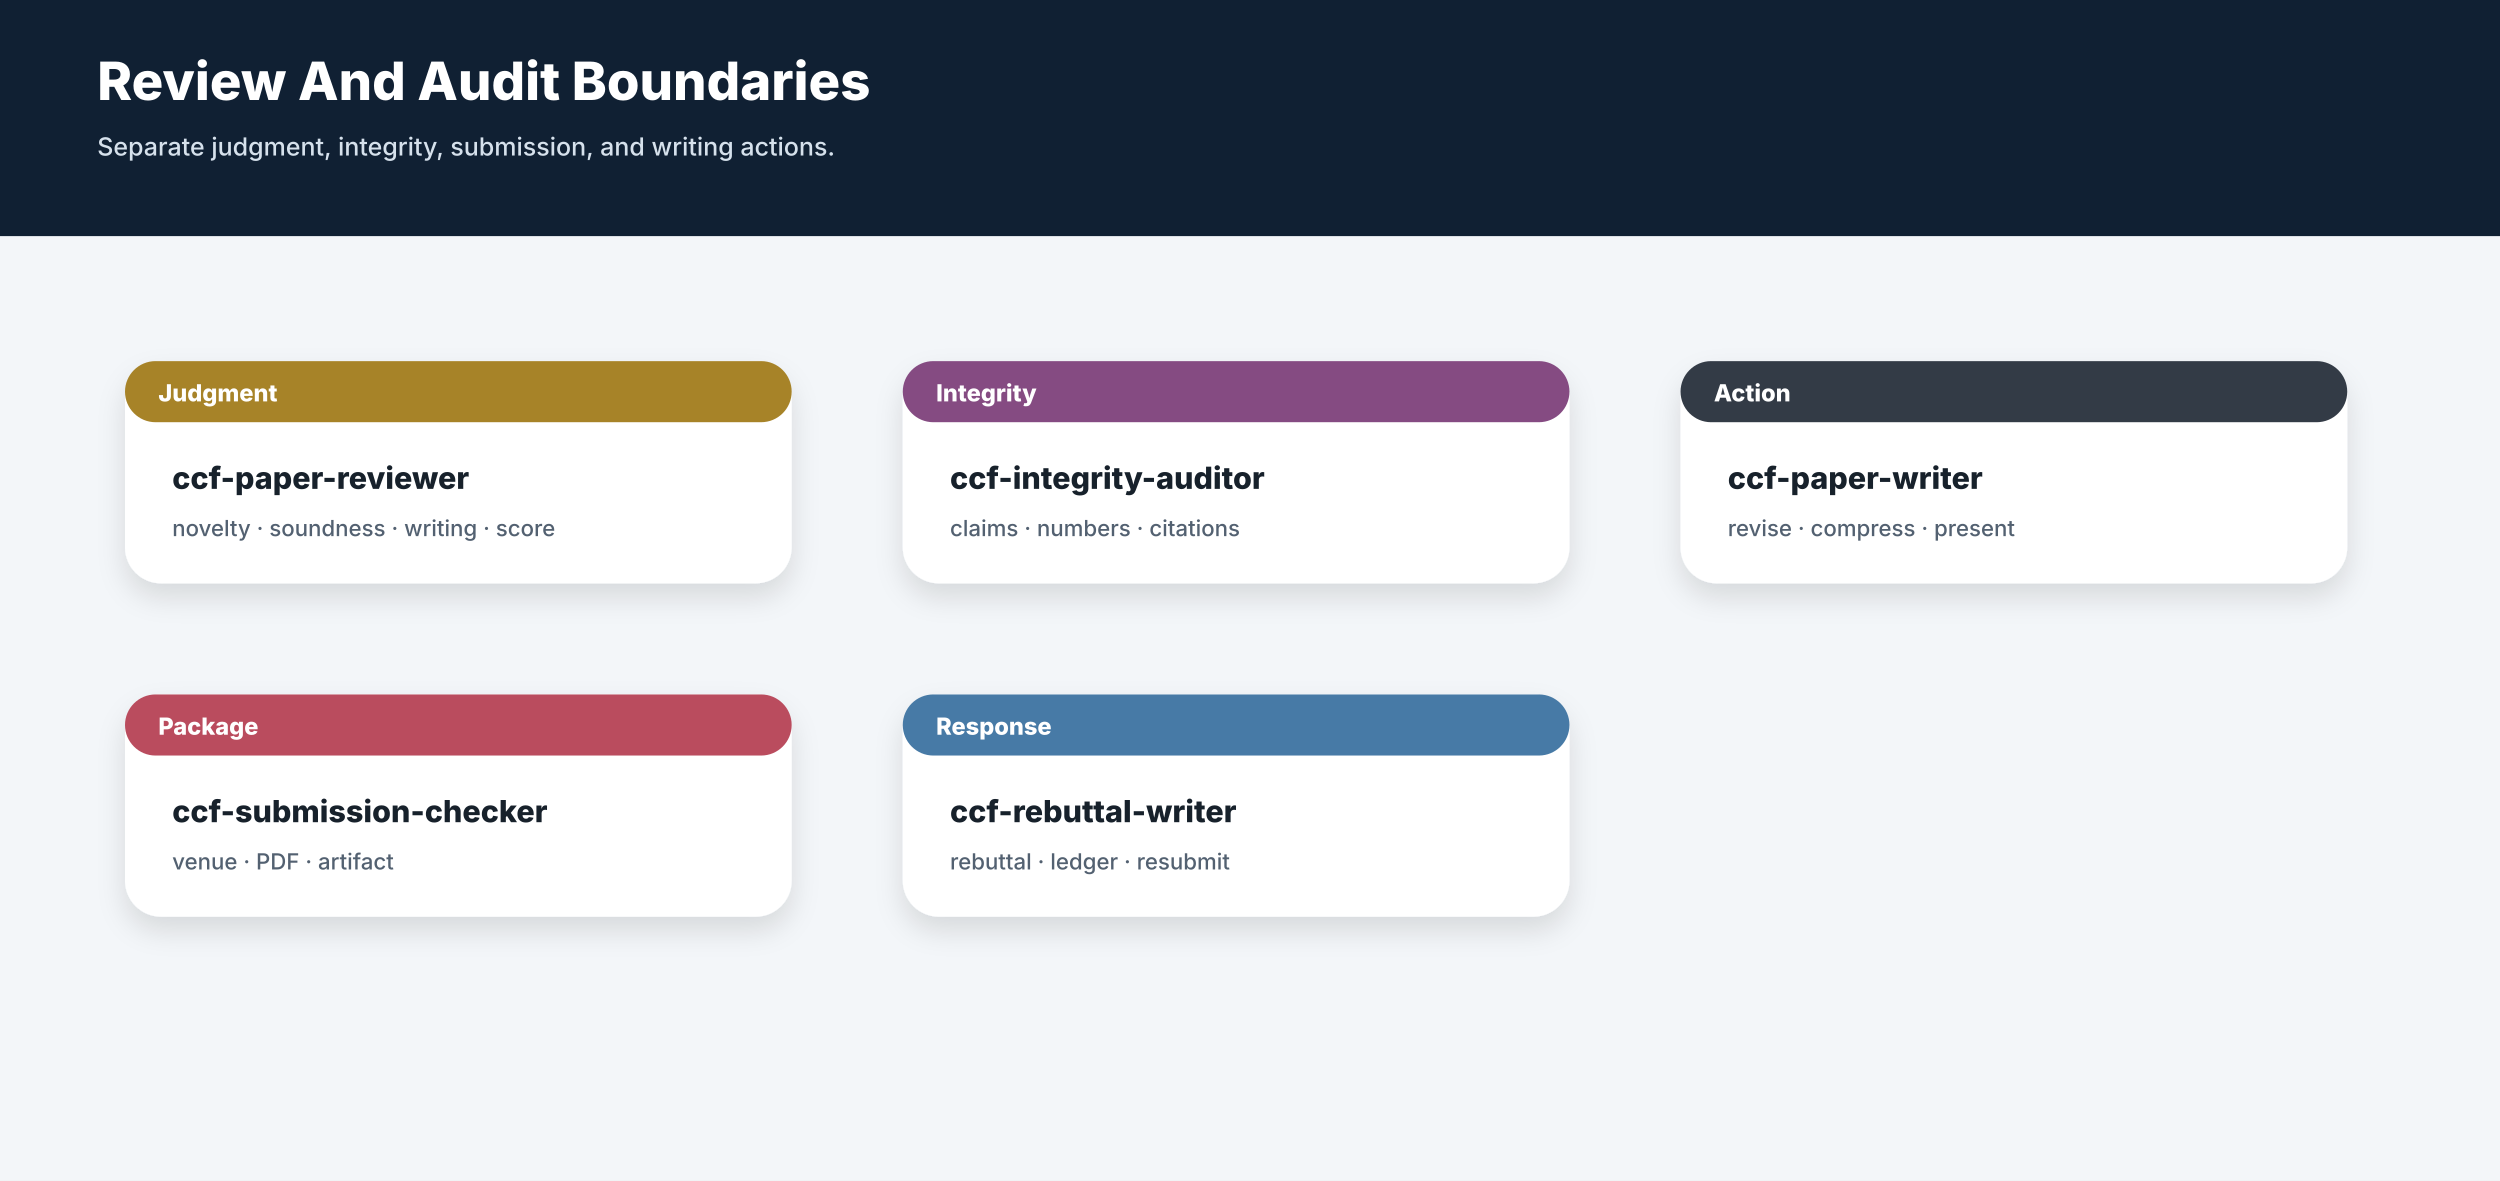
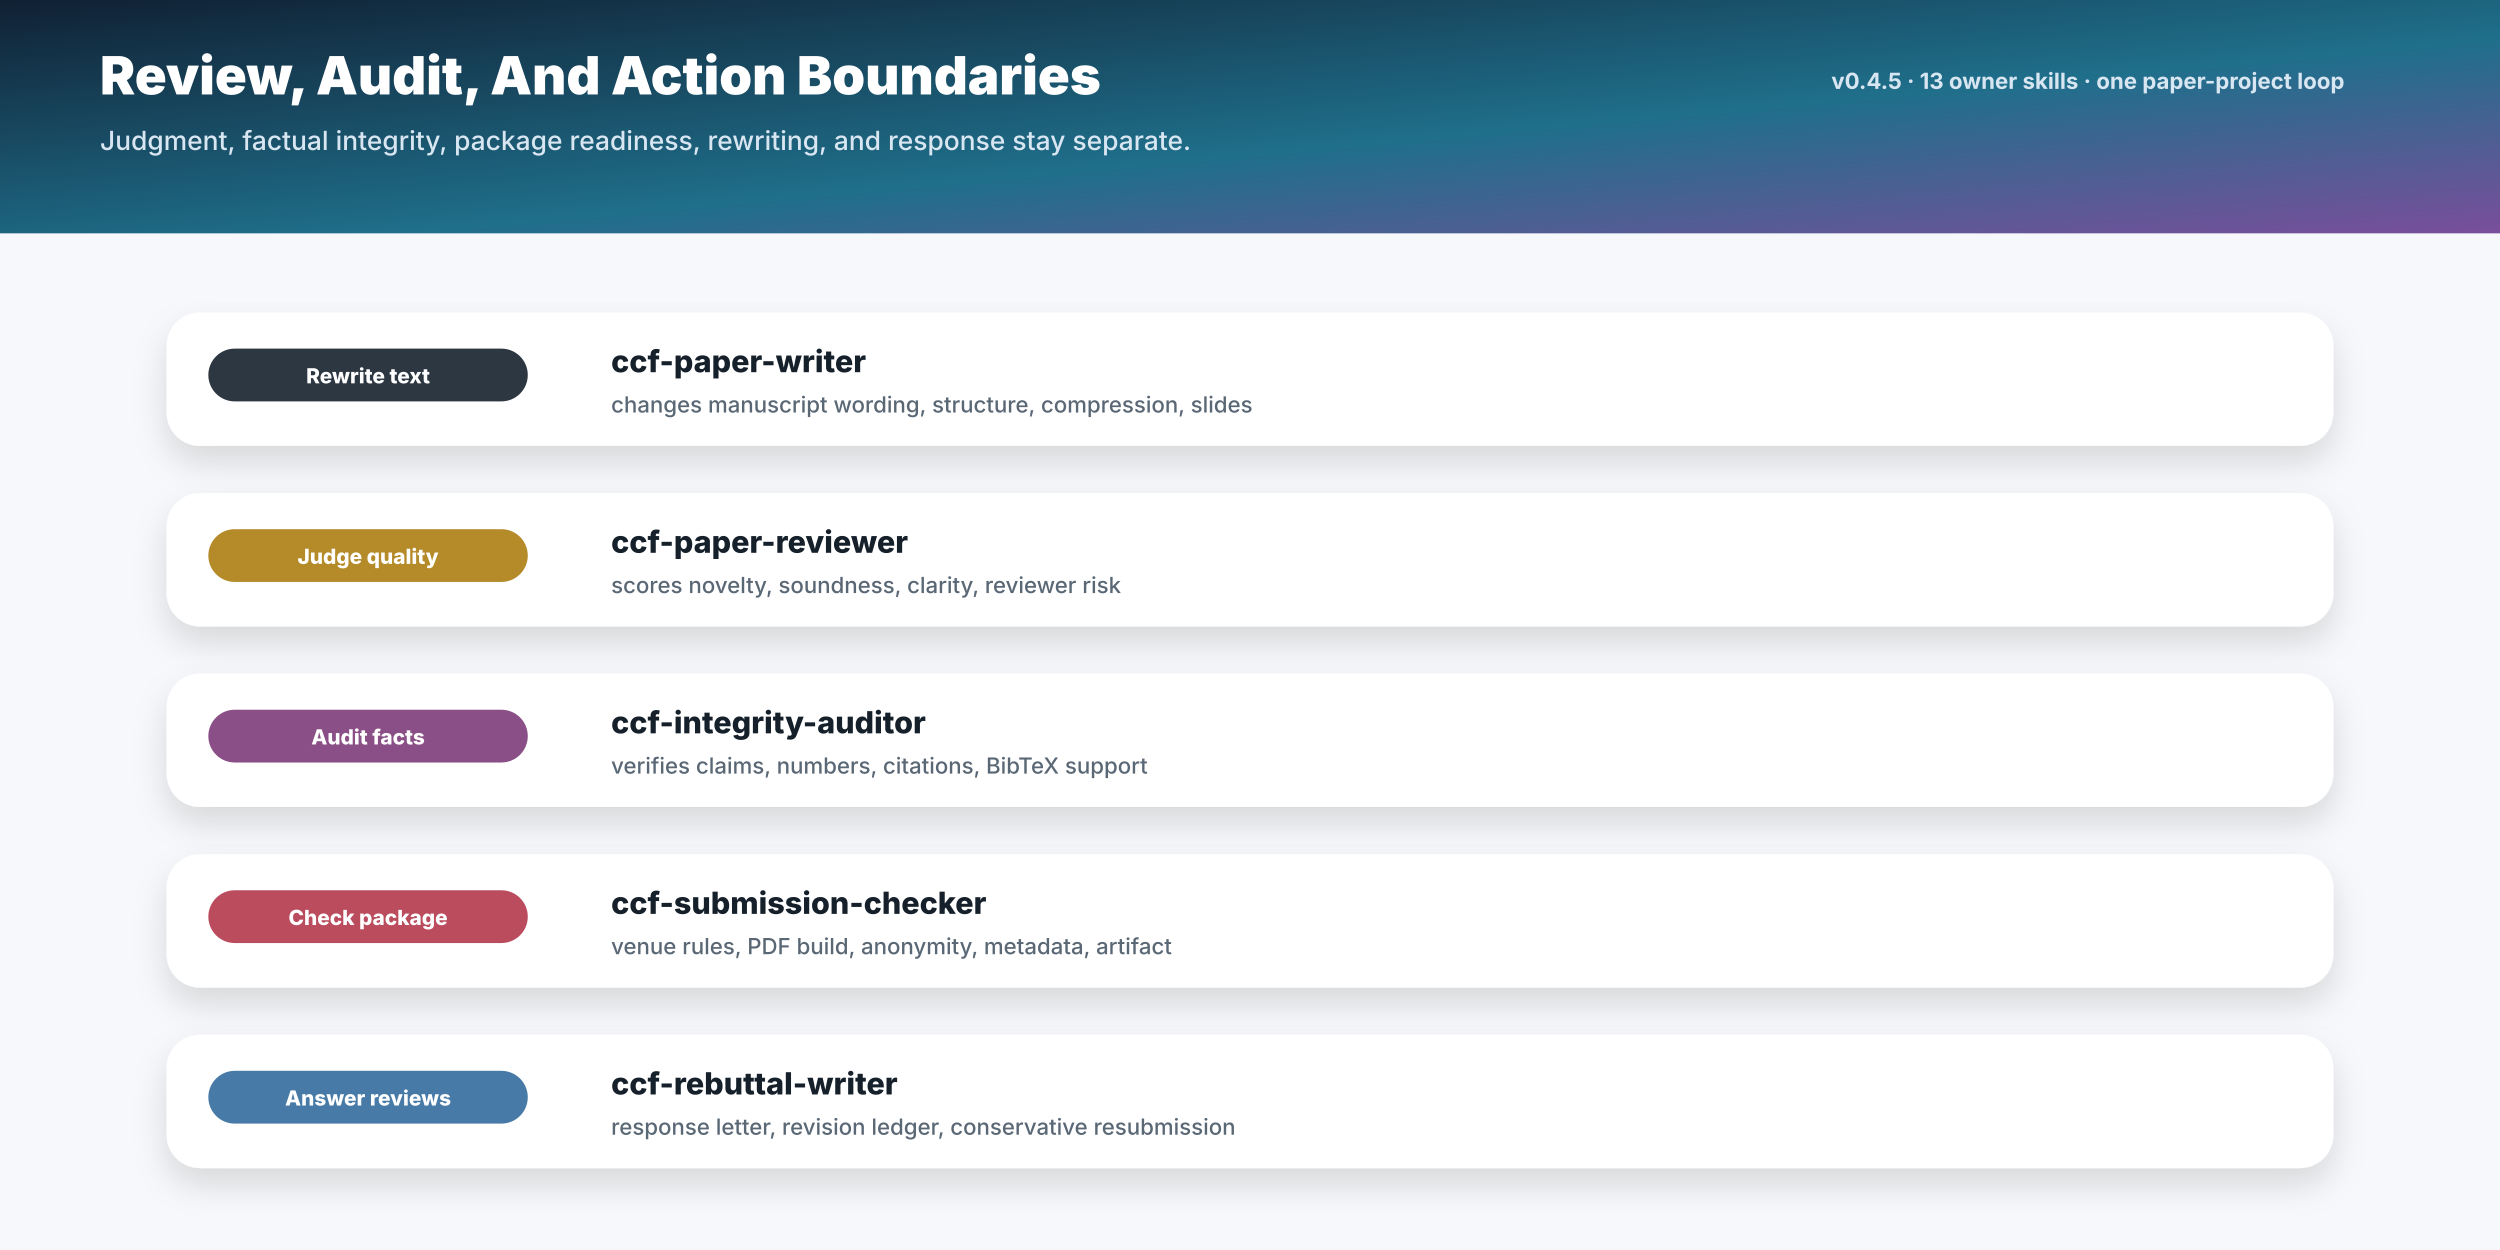
- <svg xmlns="http://www.w3.org/2000/svg" width="1800" height="850" viewBox="0 0 1800 850">
+ <svg xmlns="http://www.w3.org/2000/svg" width="1800" height="900" viewBox="0 0 1800 900">
  <defs>
-     <filter id="shadow" x="-20%" y="-20%" width="140%" height="150%">
-       <feDropShadow dx="0" dy="10" stdDeviation="10" flood-color="#0B1826" flood-opacity="0.12" />
+     <linearGradient id="header" x1="0" y1="0" x2="1" y2="1">
+       <stop offset="0" stop-color="#102033" />
+       <stop offset="0.58" stop-color="#1F6F8B" />
+       <stop offset="1" stop-color="#7A4E9B" />
+     </linearGradient>
+     <filter id="shadow" x="-20%" y="-20%" width="140%" height="160%">
+       <feDropShadow dx="0" dy="12" stdDeviation="12" flood-color="#0B1826" flood-opacity="0.13" />
    </filter>
-     <marker id="arrow" markerWidth="12" markerHeight="12" refX="10" refY="6" orient="auto">
-       <path d="M2,2 L10,6 L2,10 Z" fill="#8D9AA8" />
+     <marker id="arrow" markerWidth="13" markerHeight="13" refX="11" refY="6.5" orient="auto">
+       <path d="M2,2 L11,6.5 L2,11 Z" fill="#7B8794" />
    </marker>
  </defs>
  <style>text{font-family:Inter, Segoe UI, Arial, sans-serif;dominant-baseline:auto} .mono{font-family:Consolas,Menlo,monospace}</style>
-   <rect x="0" y="0" width="1800" height="850" rx="0" fill="#F3F6F9" stroke="none" stroke-width="2" />
-   <rect x="0" y="0" width="1800" height="170" rx="0" fill="#102033" stroke="none" stroke-width="2" />
-   <text x="70" y="72" font-size="38" font-weight="820" fill="#FFFFFF" text-anchor="start">Review And Audit Boundaries</text>
-   <text x="70" y="112" font-size="18" font-weight="450" fill="#D6E1EC" text-anchor="start">Separate judgment, integrity, submission, and writing actions.</text>
-   <rect x="90" y="260" width="480" height="160" rx="26" fill="#FFFFFF" stroke="none" stroke-width="2" filter="url(#shadow)" />
-   <rect x="90" y="260" width="480" height="44" rx="22" fill="#A78328" stroke="none" stroke-width="2" />
-   <text x="114" y="289" font-size="17" font-weight="820" fill="#FFFFFF" text-anchor="start">Judgment</text>
-   <text x="124" y="352" font-size="22" font-weight="820" fill="#17212B" text-anchor="start">ccf-paper-reviewer</text>
-   <text x="124" y="386" font-size="16" font-weight="550" fill="#536171" text-anchor="start">novelty · soundness · writing · score</text>
-   <rect x="650" y="260" width="480" height="160" rx="26" fill="#FFFFFF" stroke="none" stroke-width="2" filter="url(#shadow)" />
-   <rect x="650" y="260" width="480" height="44" rx="22" fill="#854B82" stroke="none" stroke-width="2" />
-   <text x="674" y="289" font-size="17" font-weight="820" fill="#FFFFFF" text-anchor="start">Integrity</text>
-   <text x="684" y="352" font-size="22" font-weight="820" fill="#17212B" text-anchor="start">ccf-integrity-auditor</text>
-   <text x="684" y="386" font-size="16" font-weight="550" fill="#536171" text-anchor="start">claims · numbers · citations</text>
-   <rect x="1210" y="260" width="480" height="160" rx="26" fill="#FFFFFF" stroke="none" stroke-width="2" filter="url(#shadow)" />
-   <rect x="1210" y="260" width="480" height="44" rx="22" fill="#333B46" stroke="none" stroke-width="2" />
-   <text x="1234" y="289" font-size="17" font-weight="820" fill="#FFFFFF" text-anchor="start">Action</text>
-   <text x="1244" y="352" font-size="22" font-weight="820" fill="#17212B" text-anchor="start">ccf-paper-writer</text>
-   <text x="1244" y="386" font-size="16" font-weight="550" fill="#536171" text-anchor="start">revise · compress · present</text>
-   <rect x="90" y="500" width="480" height="160" rx="26" fill="#FFFFFF" stroke="none" stroke-width="2" filter="url(#shadow)" />
-   <rect x="90" y="500" width="480" height="44" rx="22" fill="#BA4C5E" stroke="none" stroke-width="2" />
-   <text x="114" y="529" font-size="17" font-weight="820" fill="#FFFFFF" text-anchor="start">Package</text>
-   <text x="124" y="592" font-size="22" font-weight="820" fill="#17212B" text-anchor="start">ccf-submission-checker</text>
-   <text x="124" y="626" font-size="16" font-weight="550" fill="#536171" text-anchor="start">venue · PDF · artifact</text>
-   <rect x="650" y="500" width="480" height="160" rx="26" fill="#FFFFFF" stroke="none" stroke-width="2" filter="url(#shadow)" />
-   <rect x="650" y="500" width="480" height="44" rx="22" fill="#477AA6" stroke="none" stroke-width="2" />
-   <text x="674" y="529" font-size="17" font-weight="820" fill="#FFFFFF" text-anchor="start">Response</text>
-   <text x="684" y="592" font-size="22" font-weight="820" fill="#17212B" text-anchor="start">ccf-rebuttal-writer</text>
-   <text x="684" y="626" font-size="16" font-weight="550" fill="#536171" text-anchor="start">rebuttal · ledger · resubmit</text>
+   <rect x="0" y="0" width="1800" height="900" rx="0" fill="#F6F8FB" stroke="none" stroke-width="2" />
+   <rect x="0" y="0" width="1800" height="168" rx="0" fill="url(#header)" stroke="none" stroke-width="2" />
+   <text x="72" y="68" font-size="38" font-weight="850" fill="#FFFFFF" text-anchor="start">Review, Audit, And Action Boundaries</text>
+   <text x="72" y="108" font-size="19" font-weight="500" fill="#D8E6F2" text-anchor="start">Judgment, factual integrity, package readiness, rewriting, and response stay separate.</text>
+   <text x="1688" y="64" font-size="16" font-weight="650" fill="#D8E6F2" text-anchor="end">v0.4.5 · 13 owner skills · one paper-project loop</text>
+   <rect x="120" y="225" width="1560" height="96" rx="24" fill="#FFFFFF" stroke="none" stroke-width="2" filter="url(#shadow)" />
+   <rect x="150" y="251" width="230" height="38" rx="19" fill="#2D3742" stroke="none" stroke-width="2" />
+   <text x="265" y="276" font-size="15" font-weight="760" fill="#FFFFFF" text-anchor="middle">Rewrite text</text>
+   <text x="440" y="268" font-size="22" font-weight="840" fill="#15202B" text-anchor="start">ccf-paper-writer</text>
+   <text x="440" y="297" font-size="16" font-weight="520" fill="#5A6775" text-anchor="start">changes manuscript wording, structure, compression, slides</text>
+   <rect x="120" y="355" width="1560" height="96" rx="24" fill="#FFFFFF" stroke="none" stroke-width="2" filter="url(#shadow)" />
+   <rect x="150" y="381" width="230" height="38" rx="19" fill="#B58B2A" stroke="none" stroke-width="2" />
+   <text x="265" y="406" font-size="15" font-weight="760" fill="#FFFFFF" text-anchor="middle">Judge quality</text>
+   <text x="440" y="398" font-size="22" font-weight="840" fill="#15202B" text-anchor="start">ccf-paper-reviewer</text>
+   <text x="440" y="427" font-size="16" font-weight="520" fill="#5A6775" text-anchor="start">scores novelty, soundness, clarity, reviewer risk</text>
+   <rect x="120" y="485" width="1560" height="96" rx="24" fill="#FFFFFF" stroke="none" stroke-width="2" filter="url(#shadow)" />
+   <rect x="150" y="511" width="230" height="38" rx="19" fill="#8A4F86" stroke="none" stroke-width="2" />
+   <text x="265" y="536" font-size="15" font-weight="760" fill="#FFFFFF" text-anchor="middle">Audit facts</text>
+   <text x="440" y="528" font-size="22" font-weight="840" fill="#15202B" text-anchor="start">ccf-integrity-auditor</text>
+   <text x="440" y="557" font-size="16" font-weight="520" fill="#5A6775" text-anchor="start">verifies claims, numbers, citations, BibTeX support</text>
+   <rect x="120" y="615" width="1560" height="96" rx="24" fill="#FFFFFF" stroke="none" stroke-width="2" filter="url(#shadow)" />
+   <rect x="150" y="641" width="230" height="38" rx="19" fill="#BA4C5E" stroke="none" stroke-width="2" />
+   <text x="265" y="666" font-size="15" font-weight="760" fill="#FFFFFF" text-anchor="middle">Check package</text>
+   <text x="440" y="658" font-size="22" font-weight="840" fill="#15202B" text-anchor="start">ccf-submission-checker</text>
+   <text x="440" y="687" font-size="16" font-weight="520" fill="#5A6775" text-anchor="start">venue rules, PDF build, anonymity, metadata, artifact</text>
+   <rect x="120" y="745" width="1560" height="96" rx="24" fill="#FFFFFF" stroke="none" stroke-width="2" filter="url(#shadow)" />
+   <rect x="150" y="771" width="230" height="38" rx="19" fill="#477AA6" stroke="none" stroke-width="2" />
+   <text x="265" y="796" font-size="15" font-weight="760" fill="#FFFFFF" text-anchor="middle">Answer reviews</text>
+   <text x="440" y="788" font-size="22" font-weight="840" fill="#15202B" text-anchor="start">ccf-rebuttal-writer</text>
+   <text x="440" y="817" font-size="16" font-weight="520" fill="#5A6775" text-anchor="start">response letter, revision ledger, conservative resubmission</text>
</svg>
